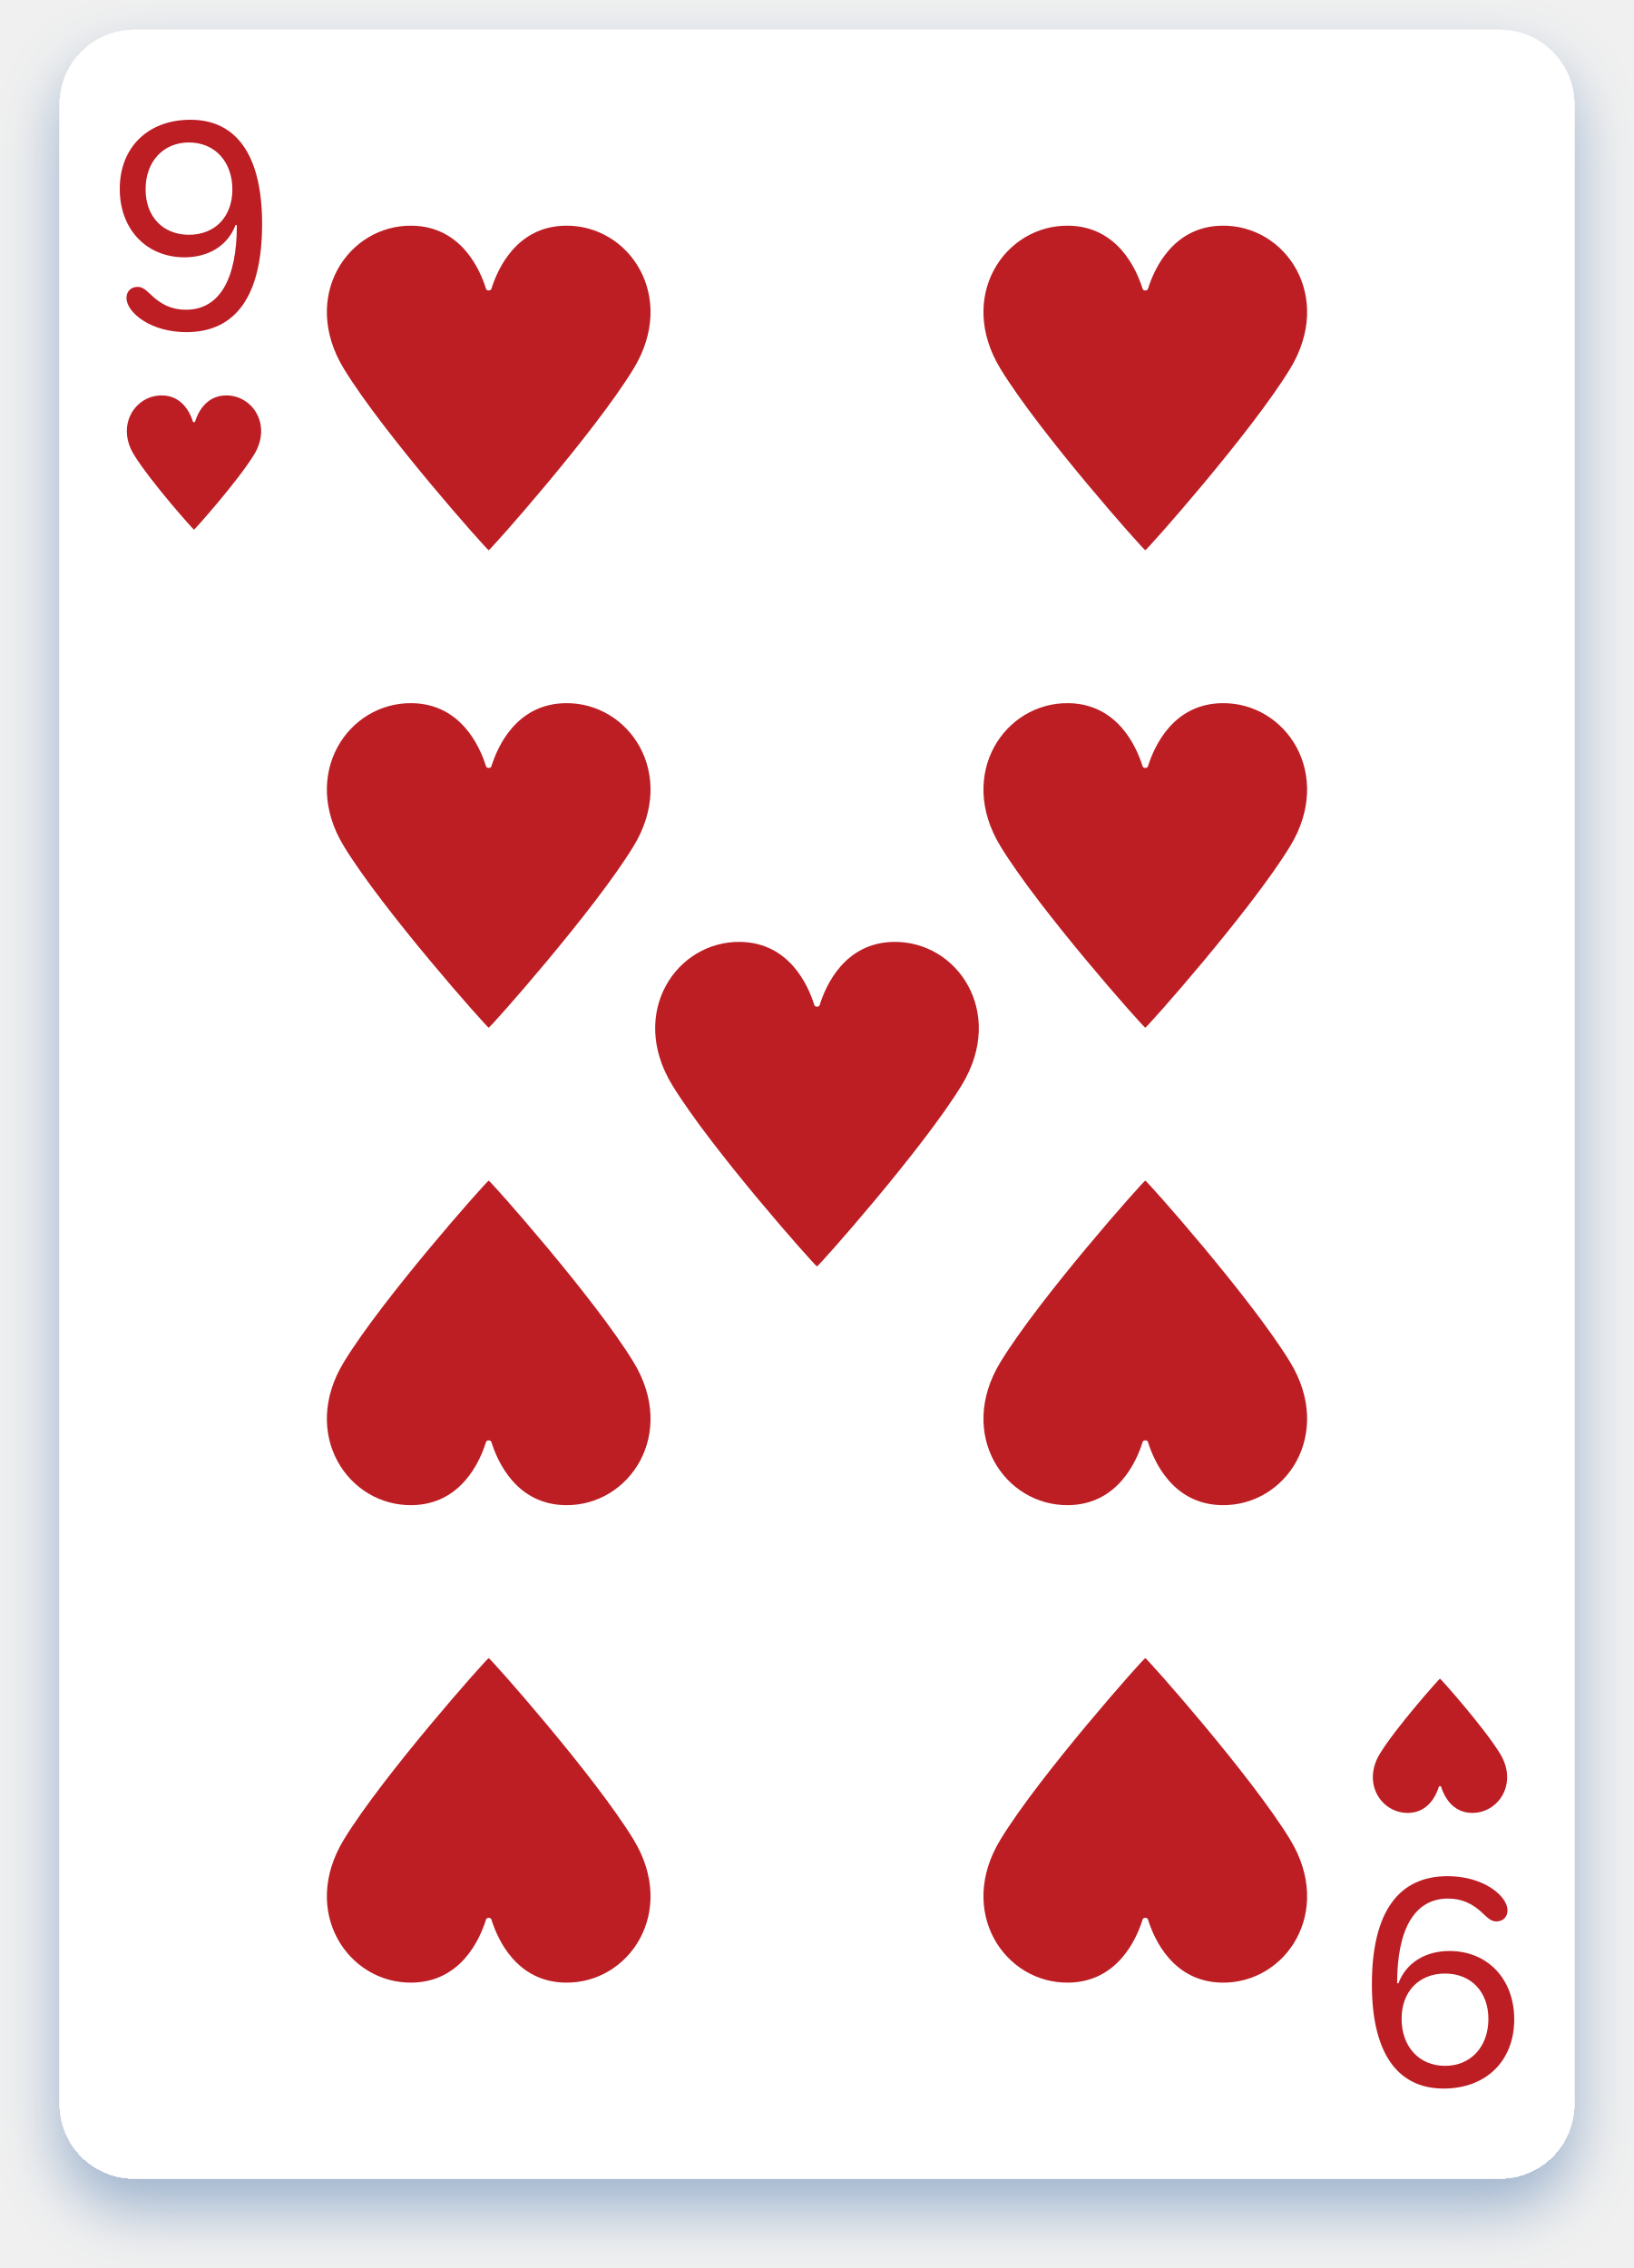
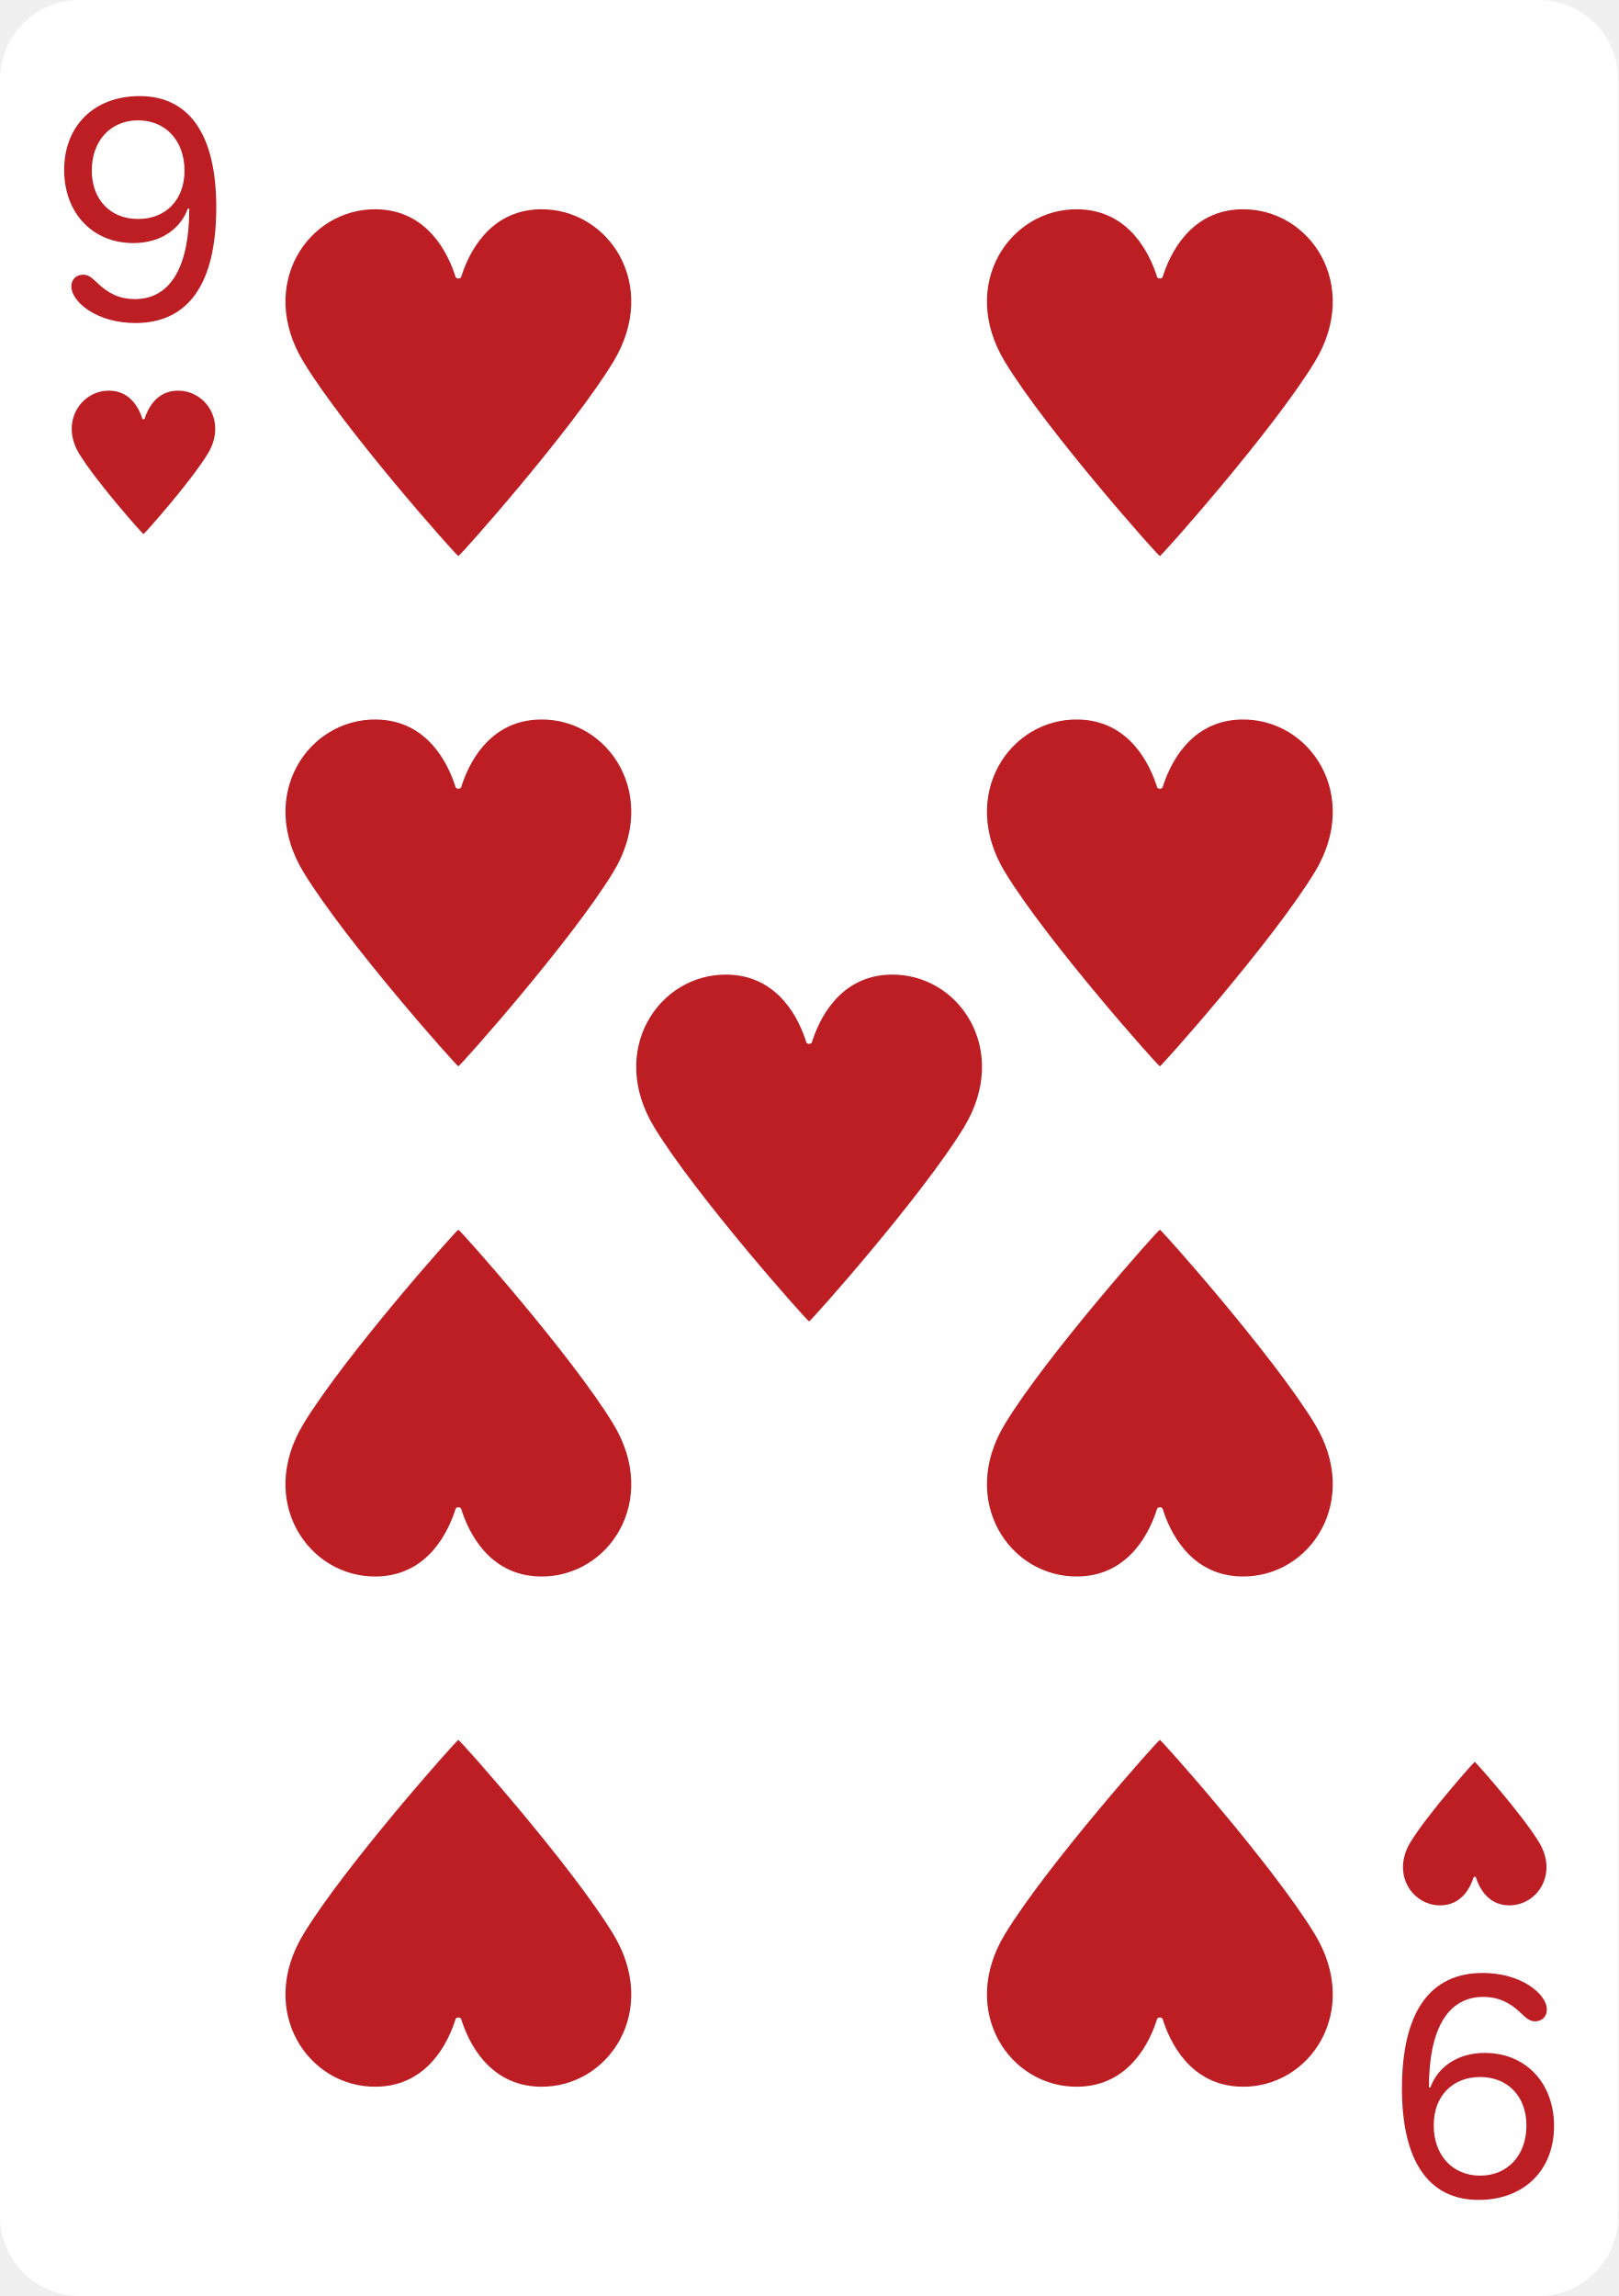
- <svg xmlns="http://www.w3.org/2000/svg" width="219" height="304" viewBox="0 0 219 304" fill="none">
-   <g filter="url(#filter0_d_102_800)">
-     <g clip-path="url(#clip0_102_800)">
-       <rect x="8" y="4" width="203" height="288" rx="10" fill="white" />
-       <path d="M16.952 39.936C16.952 39.035 17.572 38.455 18.433 38.455C18.974 38.455 19.394 38.695 20.135 39.416C21.596 40.857 23.078 41.518 24.919 41.518C29.444 41.518 31.746 37.373 31.746 30.166H31.566C30.565 32.869 28.002 34.491 24.739 34.491C19.614 34.491 16.051 30.727 16.051 25.322C16.051 19.756 19.834 16.053 25.52 16.053C31.786 16.053 35.129 20.938 35.129 30.006C35.129 39.556 31.666 44.52 24.98 44.52C22.777 44.52 20.695 43.96 19.134 42.939C17.793 42.058 16.952 40.937 16.952 39.936ZM31.145 25.402C31.145 21.658 28.783 19.096 25.32 19.096C21.877 19.096 19.514 21.658 19.514 25.382C19.514 29.025 21.836 31.468 25.32 31.468C28.823 31.468 31.145 29.045 31.145 25.402Z" fill="#BC1E24" />
-       <path d="M21.735 53.001C24.452 53.042 25.507 55.398 25.854 56.509C25.889 56.622 26.112 56.622 26.147 56.509C26.494 55.398 27.548 53.042 30.265 53.001C33.823 52.946 36.499 56.929 34.059 60.929C31.883 64.494 26.082 71 26 71C25.916 71 20.117 64.494 17.941 60.929C15.501 56.929 18.177 52.946 21.735 53.001Z" fill="#BC1E24" />
-       <path d="M202.048 256.064C202.048 256.965 201.428 257.545 200.567 257.545C200.026 257.545 199.606 257.305 198.865 256.584C197.404 255.143 195.922 254.482 194.081 254.482C189.556 254.482 187.254 258.626 187.254 265.833L187.434 265.833C188.435 263.131 190.998 261.509 194.261 261.509C199.386 261.509 202.949 265.273 202.949 270.678C202.949 276.244 199.166 279.947 193.48 279.947C187.214 279.947 183.871 275.062 183.871 265.994C183.871 256.444 187.334 251.479 194.021 251.479C196.223 251.479 198.305 252.04 199.866 253.061C201.208 253.942 202.048 255.063 202.048 256.064ZM187.854 270.598C187.854 274.342 190.217 276.904 193.68 276.904C197.124 276.904 199.486 274.342 199.486 270.618C199.486 266.975 197.164 264.532 193.68 264.532C190.177 264.532 187.854 266.955 187.854 270.598Z" fill="#BC1E24" />
-       <path d="M197.265 242.999C194.548 242.958 193.493 240.602 193.146 239.491C193.111 239.378 192.888 239.378 192.853 239.491C192.506 240.602 191.452 242.958 188.735 242.999C185.177 243.054 182.501 239.071 184.941 235.071C187.117 231.506 192.918 225 193 225C193.083 225 198.883 231.506 201.059 235.071C203.499 239.071 200.823 243.054 197.265 242.999Z" fill="#BC1E24" />
-       <path d="M55.221 30.251C61.769 30.352 64.312 36.046 65.148 38.731C65.232 39.003 65.77 39.002 65.855 38.731C66.69 36.046 69.231 30.352 75.779 30.251C84.353 30.12 90.804 39.745 84.922 49.411C79.679 58.027 65.698 73.75 65.5 73.75C65.299 73.75 51.322 58.028 46.078 49.411C40.196 39.745 46.647 30.12 55.221 30.251Z" fill="#BC1E24" />
-       <path d="M55.221 201.749C61.769 201.648 64.312 195.954 65.148 193.269C65.232 192.997 65.77 192.998 65.855 193.269C66.69 195.954 69.231 201.648 75.779 201.749C84.353 201.88 90.804 192.255 84.922 182.589C79.679 173.973 65.698 158.25 65.5 158.25C65.299 158.25 51.322 173.972 46.078 182.589C40.196 192.255 46.647 201.88 55.221 201.749Z" fill="#BC1E24" />
-       <path d="M143.221 30.251C149.769 30.352 152.312 36.046 153.148 38.731C153.232 39.003 153.77 39.002 153.855 38.731C154.69 36.046 157.231 30.352 163.779 30.251C172.353 30.12 178.804 39.745 172.922 49.411C167.679 58.027 153.698 73.75 153.5 73.75C153.299 73.75 139.322 58.028 134.079 49.411C128.196 39.745 134.647 30.12 143.221 30.251Z" fill="#BC1E24" />
-       <path d="M55.221 94.251C61.769 94.352 64.312 100.046 65.148 102.731C65.232 103.003 65.77 103.002 65.855 102.731C66.69 100.046 69.231 94.352 75.779 94.251C84.353 94.12 90.804 103.745 84.922 113.411C79.679 122.027 65.698 137.75 65.5 137.75C65.299 137.75 51.322 122.028 46.078 113.411C40.196 103.745 46.647 94.12 55.221 94.251Z" fill="#BC1E24" />
-       <path d="M55.221 265.749C61.769 265.648 64.312 259.954 65.148 257.269C65.232 256.997 65.77 256.998 65.855 257.269C66.69 259.954 69.231 265.648 75.779 265.749C84.353 265.88 90.804 256.255 84.922 246.589C79.679 237.973 65.698 222.25 65.5 222.25C65.299 222.25 51.322 237.972 46.078 246.589C40.196 256.255 46.647 265.88 55.221 265.749Z" fill="#BC1E24" />
-       <path d="M143.221 94.251C149.769 94.352 152.312 100.046 153.148 102.731C153.232 103.003 153.77 103.002 153.855 102.731C154.69 100.046 157.231 94.352 163.779 94.251C172.353 94.12 178.804 103.745 172.922 113.411C167.679 122.027 153.698 137.75 153.5 137.75C153.299 137.75 139.322 122.028 134.079 113.411C128.196 103.745 134.647 94.12 143.221 94.251Z" fill="#BC1E24" />
-       <path d="M99.221 126.251C105.769 126.352 108.312 132.046 109.148 134.731C109.232 135.003 109.77 135.002 109.855 134.731C110.69 132.046 113.231 126.352 119.779 126.251C128.353 126.12 134.804 135.745 128.922 145.411C123.679 154.027 109.698 169.75 109.5 169.75C109.299 169.75 95.322 154.028 90.079 145.411C84.196 135.745 90.647 126.12 99.221 126.251Z" fill="#BC1E24" />
-       <path d="M143.221 265.749C149.769 265.648 152.312 259.954 153.148 257.269C153.232 256.997 153.77 256.998 153.855 257.269C154.69 259.954 157.231 265.648 163.779 265.749C172.353 265.88 178.804 256.255 172.922 246.589C167.679 237.973 153.698 222.25 153.5 222.25C153.299 222.25 139.322 237.972 134.079 246.589C128.196 256.255 134.647 265.88 143.221 265.749Z" fill="#BC1E24" />
-       <path d="M143.221 201.749C149.769 201.648 152.312 195.954 153.148 193.269C153.232 192.997 153.77 192.998 153.855 193.269C154.69 195.954 157.231 201.648 163.779 201.749C172.353 201.88 178.804 192.255 172.922 182.589C167.679 173.973 153.698 158.25 153.5 158.25C153.299 158.25 139.322 173.972 134.079 182.589C128.196 192.255 134.647 201.88 143.221 201.749Z" fill="#BC1E24" />
-     </g>
+ <svg xmlns="http://www.w3.org/2000/svg" width="203" height="288" viewBox="0 0 203 288" fill="none">
+   <g clip-path="url(#clip0_102_800)">
+     <rect width="203" height="288" rx="10" fill="white" />
+     <path d="M8.952 35.936C8.952 35.035 9.572 34.455 10.433 34.455C10.974 34.455 11.394 34.695 12.135 35.416C13.596 36.857 15.078 37.518 16.919 37.518C21.444 37.518 23.746 33.373 23.746 26.166H23.566C22.565 28.869 20.002 30.491 16.739 30.491C11.614 30.491 8.051 26.727 8.051 21.322C8.051 15.756 11.835 12.053 17.52 12.053C23.786 12.053 27.129 16.938 27.129 26.006C27.129 35.556 23.666 40.52 16.98 40.52C14.777 40.52 12.695 39.96 11.134 38.939C9.792 38.058 8.952 36.937 8.952 35.936ZM23.145 21.402C23.145 17.658 20.783 15.096 17.32 15.096C13.877 15.096 11.514 17.658 11.514 21.382C11.514 25.025 13.836 27.468 17.32 27.468C20.823 27.468 23.145 25.045 23.145 21.402Z" fill="#BC1E24" />
+     <path d="M13.735 49.001C16.452 49.042 17.507 51.398 17.854 52.509C17.889 52.622 18.112 52.622 18.147 52.509C18.494 51.398 19.548 49.042 22.265 49.001C25.823 48.946 28.5 52.929 26.059 56.929C23.883 60.494 18.082 67 18 67C17.916 67 12.117 60.494 9.941 56.929C7.501 52.929 10.177 48.946 13.735 49.001Z" fill="#BC1E24" />
+     <path d="M194.048 252.064C194.048 252.965 193.428 253.545 192.567 253.545C192.026 253.545 191.606 253.305 190.865 252.584C189.404 251.143 187.922 250.482 186.081 250.482C181.556 250.482 179.254 254.626 179.254 261.833L179.434 261.833C180.435 259.131 182.998 257.509 186.261 257.509C191.386 257.509 194.949 261.273 194.949 266.678C194.949 272.244 191.166 275.947 185.48 275.947C179.214 275.947 175.871 271.062 175.871 261.994C175.871 252.444 179.334 247.479 186.021 247.479C188.223 247.479 190.305 248.04 191.866 249.061C193.208 249.942 194.048 251.063 194.048 252.064ZM179.854 266.598C179.854 270.342 182.217 272.904 185.68 272.904C189.124 272.904 191.486 270.342 191.486 266.618C191.486 262.975 189.164 260.532 185.68 260.532C182.177 260.532 179.854 262.955 179.854 266.598Z" fill="#BC1E24" />
+     <path d="M189.265 238.999C186.548 238.958 185.493 236.602 185.146 235.491C185.111 235.378 184.888 235.378 184.853 235.491C184.506 236.602 183.452 238.958 180.735 238.999C177.177 239.054 174.501 235.071 176.941 231.071C179.117 227.506 184.918 221 185 221C185.083 221 190.883 227.506 193.059 231.071C195.499 235.071 192.823 239.054 189.265 238.999Z" fill="#BC1E24" />
+     <path d="M47.221 26.251C53.769 26.352 56.312 32.046 57.148 34.731C57.232 35.003 57.77 35.002 57.855 34.731C58.69 32.046 61.231 26.352 67.779 26.251C76.353 26.12 82.804 35.745 76.922 45.411C71.679 54.027 57.698 69.75 57.5 69.75C57.299 69.75 43.322 54.028 38.078 45.411C32.196 35.745 38.647 26.12 47.221 26.251Z" fill="#BC1E24" />
+     <path d="M47.221 197.749C53.769 197.648 56.312 191.954 57.148 189.269C57.232 188.997 57.77 188.998 57.855 189.269C58.69 191.954 61.231 197.648 67.779 197.749C76.353 197.88 82.804 188.255 76.922 178.589C71.679 169.973 57.698 154.25 57.5 154.25C57.299 154.25 43.322 169.972 38.078 178.589C32.196 188.255 38.647 197.88 47.221 197.749Z" fill="#BC1E24" />
+     <path d="M135.221 26.251C141.769 26.352 144.312 32.046 145.148 34.731C145.232 35.003 145.77 35.002 145.855 34.731C146.69 32.046 149.231 26.352 155.779 26.251C164.353 26.12 170.804 35.745 164.922 45.411C159.679 54.027 145.698 69.75 145.5 69.75C145.299 69.75 131.322 54.028 126.079 45.411C120.196 35.745 126.647 26.12 135.221 26.251Z" fill="#BC1E24" />
+     <path d="M47.221 90.251C53.769 90.352 56.312 96.046 57.148 98.731C57.232 99.003 57.77 99.002 57.855 98.731C58.69 96.046 61.231 90.352 67.779 90.251C76.353 90.12 82.804 99.746 76.922 109.411C71.679 118.027 57.698 133.75 57.5 133.75C57.299 133.75 43.322 118.028 38.078 109.411C32.196 99.745 38.647 90.12 47.221 90.251Z" fill="#BC1E24" />
+     <path d="M47.221 261.749C53.769 261.648 56.312 255.954 57.148 253.269C57.232 252.997 57.77 252.998 57.855 253.269C58.69 255.954 61.231 261.648 67.779 261.749C76.353 261.88 82.804 252.255 76.922 242.589C71.679 233.973 57.698 218.25 57.5 218.25C57.299 218.25 43.322 233.972 38.078 242.589C32.196 252.255 38.647 261.88 47.221 261.749Z" fill="#BC1E24" />
+     <path d="M135.221 90.251C141.769 90.352 144.312 96.046 145.148 98.731C145.232 99.003 145.77 99.002 145.855 98.731C146.69 96.046 149.231 90.352 155.779 90.251C164.353 90.12 170.804 99.746 164.922 109.411C159.679 118.027 145.698 133.75 145.5 133.75C145.299 133.75 131.322 118.028 126.079 109.411C120.196 99.745 126.647 90.12 135.221 90.251Z" fill="#BC1E24" />
+     <path d="M91.221 122.251C97.769 122.352 100.312 128.046 101.148 130.731C101.232 131.003 101.77 131.002 101.855 130.731C102.69 128.046 105.231 122.352 111.779 122.251C120.353 122.12 126.804 131.745 120.922 141.411C115.679 150.027 101.698 165.75 101.5 165.75C101.299 165.75 87.322 150.028 82.079 141.411C76.196 131.745 82.647 122.12 91.221 122.251Z" fill="#BC1E24" />
+     <path d="M135.221 261.749C141.769 261.648 144.312 255.954 145.148 253.269C145.232 252.997 145.77 252.998 145.855 253.269C146.69 255.954 149.231 261.648 155.779 261.749C164.353 261.88 170.804 252.255 164.922 242.589C159.679 233.973 145.698 218.25 145.5 218.25C145.299 218.25 131.322 233.972 126.079 242.589C120.196 252.255 126.647 261.88 135.221 261.749Z" fill="#BC1E24" />
+     <path d="M135.221 197.749C141.769 197.648 144.312 191.954 145.148 189.269C145.232 188.997 145.77 188.998 145.855 189.269C146.69 191.954 149.231 197.648 155.779 197.749C164.353 197.88 170.804 188.255 164.922 178.589C159.679 169.973 145.698 154.25 145.5 154.25C145.299 154.25 131.322 169.972 126.079 178.589C120.196 188.255 126.647 197.88 135.221 197.749Z" fill="#BC1E24" />
  </g>
  <defs>
-     <filter id="filter0_d_102_800" x="0" y="0" width="219" height="304" filterUnits="userSpaceOnUse" color-interpolation-filters="sRGB">
-       <feFlood flood-opacity="0" result="BackgroundImageFix" />
-       <feColorMatrix in="SourceAlpha" type="matrix" values="0 0 0 0 0 0 0 0 0 0 0 0 0 0 0 0 0 0 127 0" result="hardAlpha" />
-       <feOffset dy="4" />
-       <feGaussianBlur stdDeviation="4" />
-       <feComposite in2="hardAlpha" operator="out" />
-       <feColorMatrix type="matrix" values="0 0 0 0 0.615 0 0 0 0 0.701 0 0 0 0 0.806 0 0 0 1 0" />
-       <feBlend mode="normal" in2="BackgroundImageFix" result="effect1_dropShadow_102_800" />
-       <feBlend mode="normal" in="SourceGraphic" in2="effect1_dropShadow_102_800" result="shape" />
-     </filter>
    <clipPath id="clip0_102_800">
-       <rect x="8" y="4" width="203" height="288" rx="10" fill="white" />
+       <rect width="203" height="288" rx="10" fill="white" />
    </clipPath>
  </defs>
</svg>
